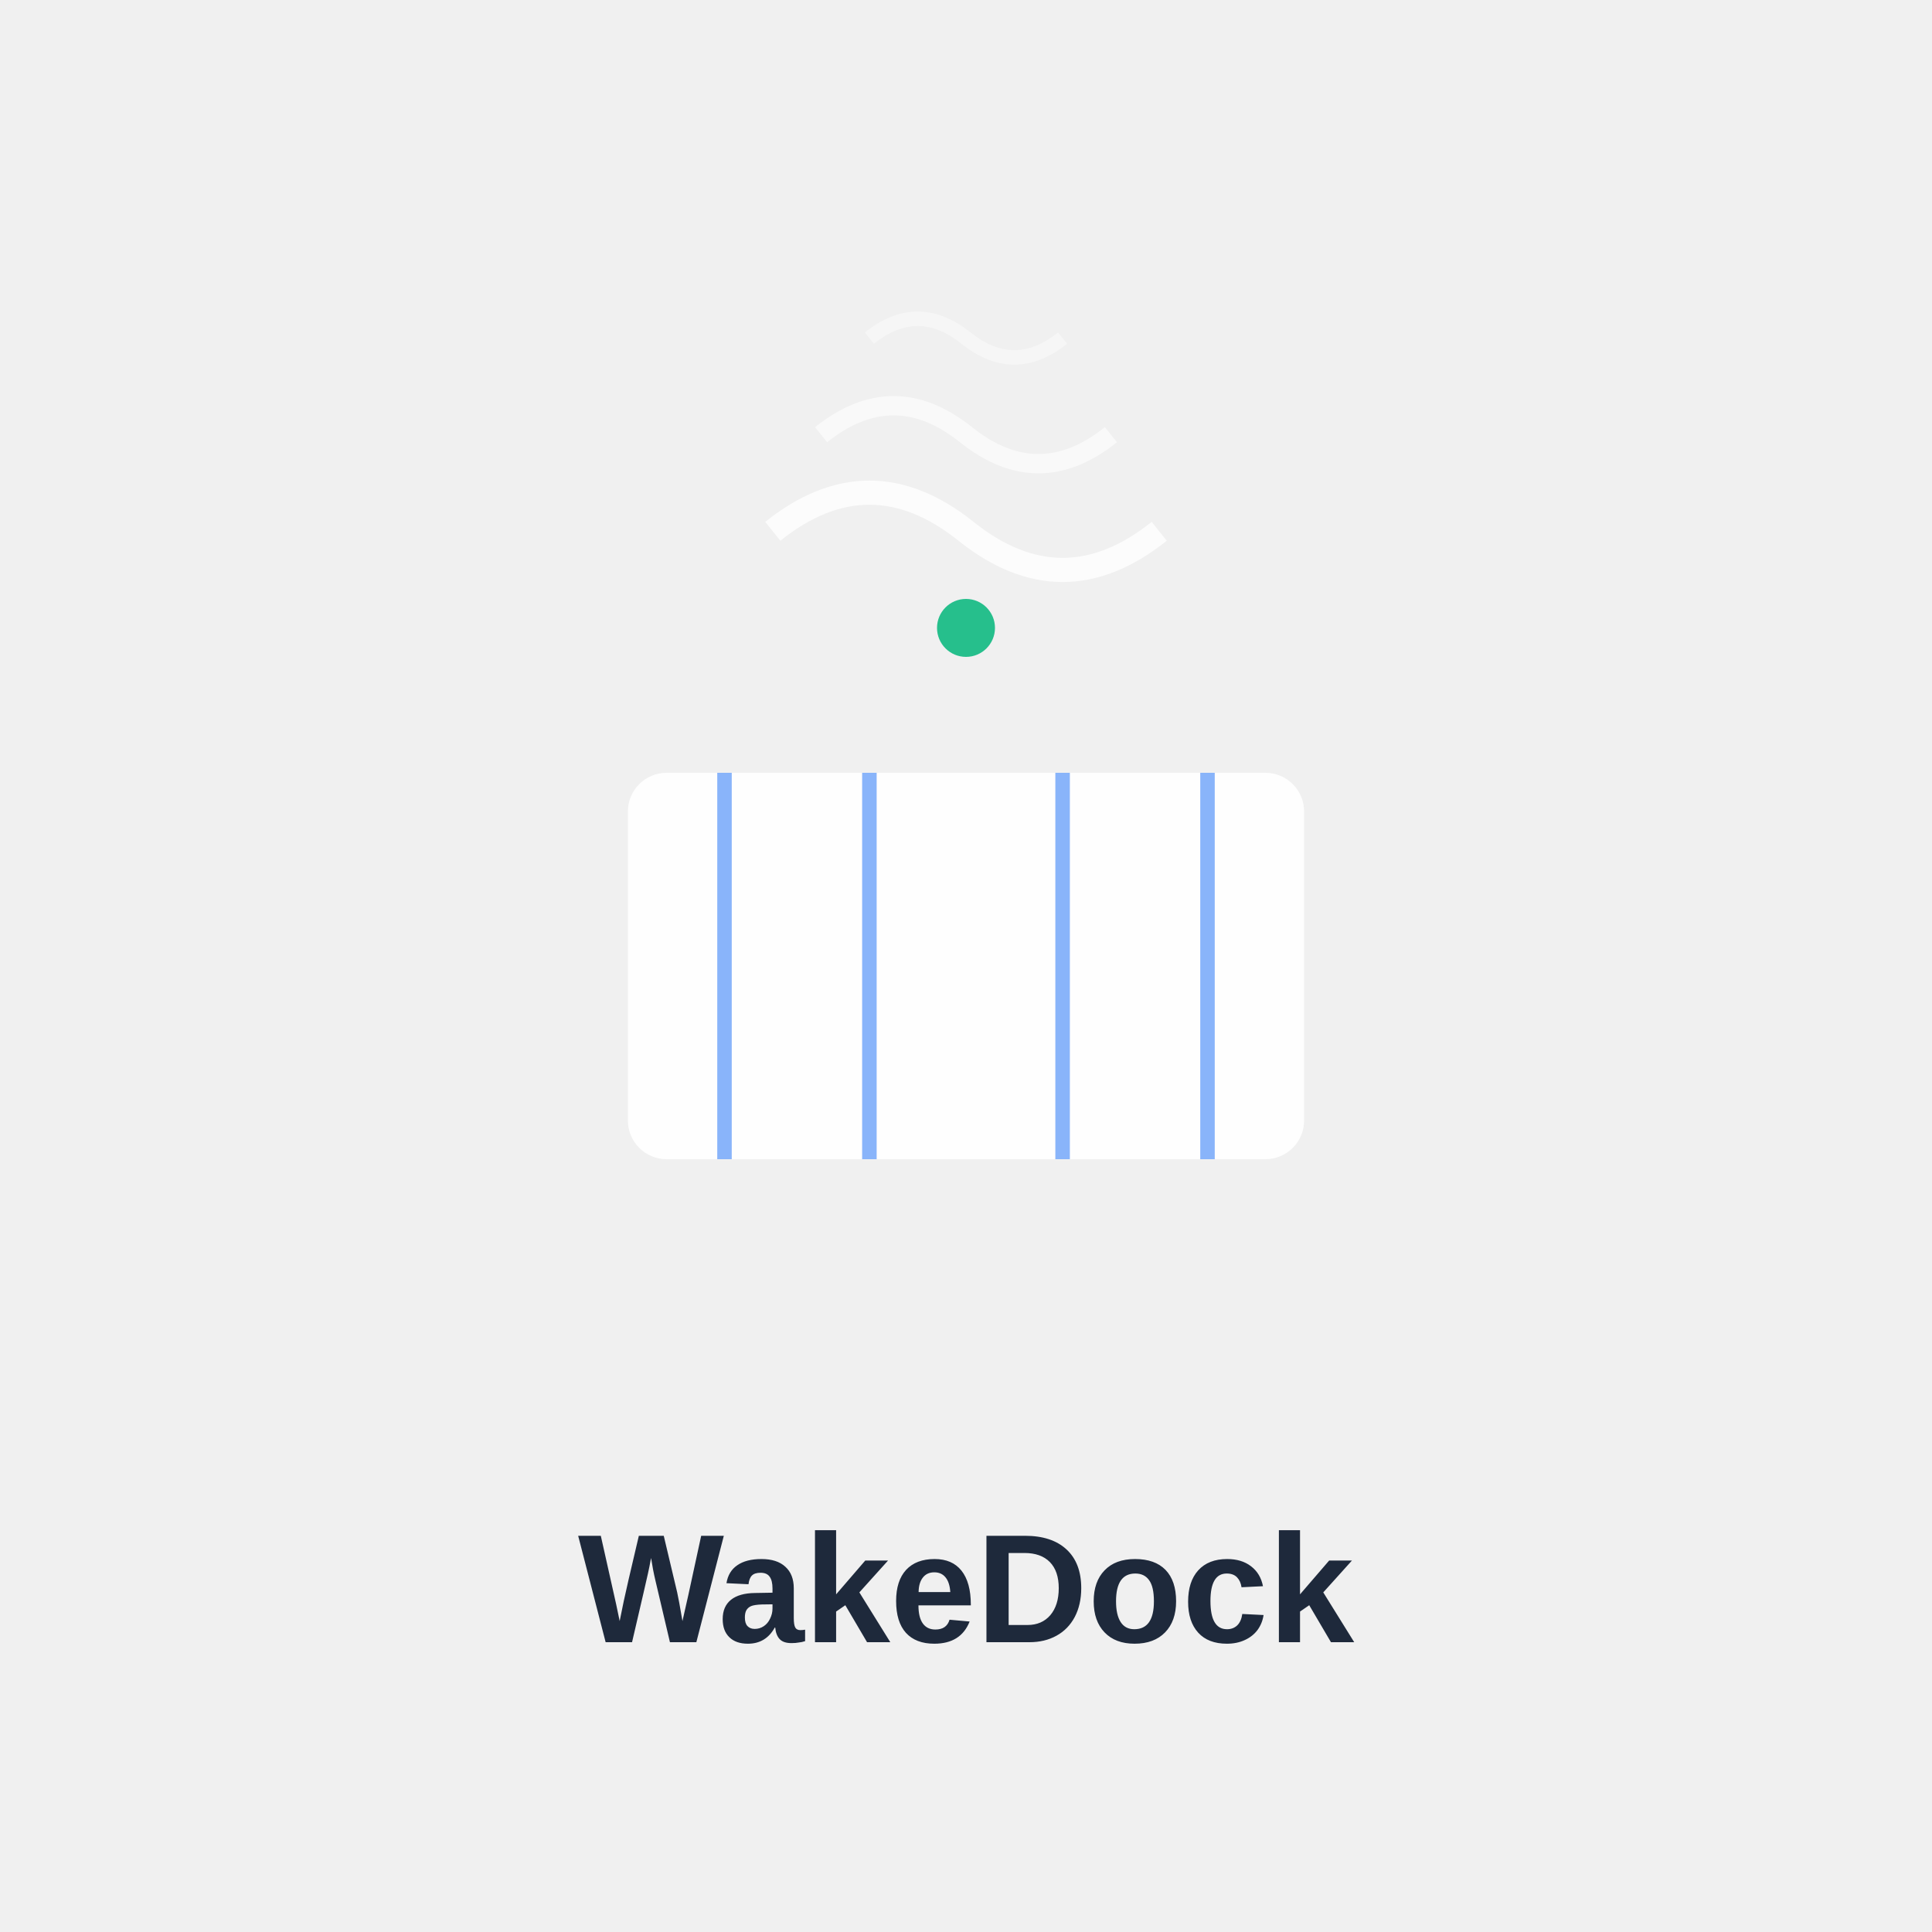
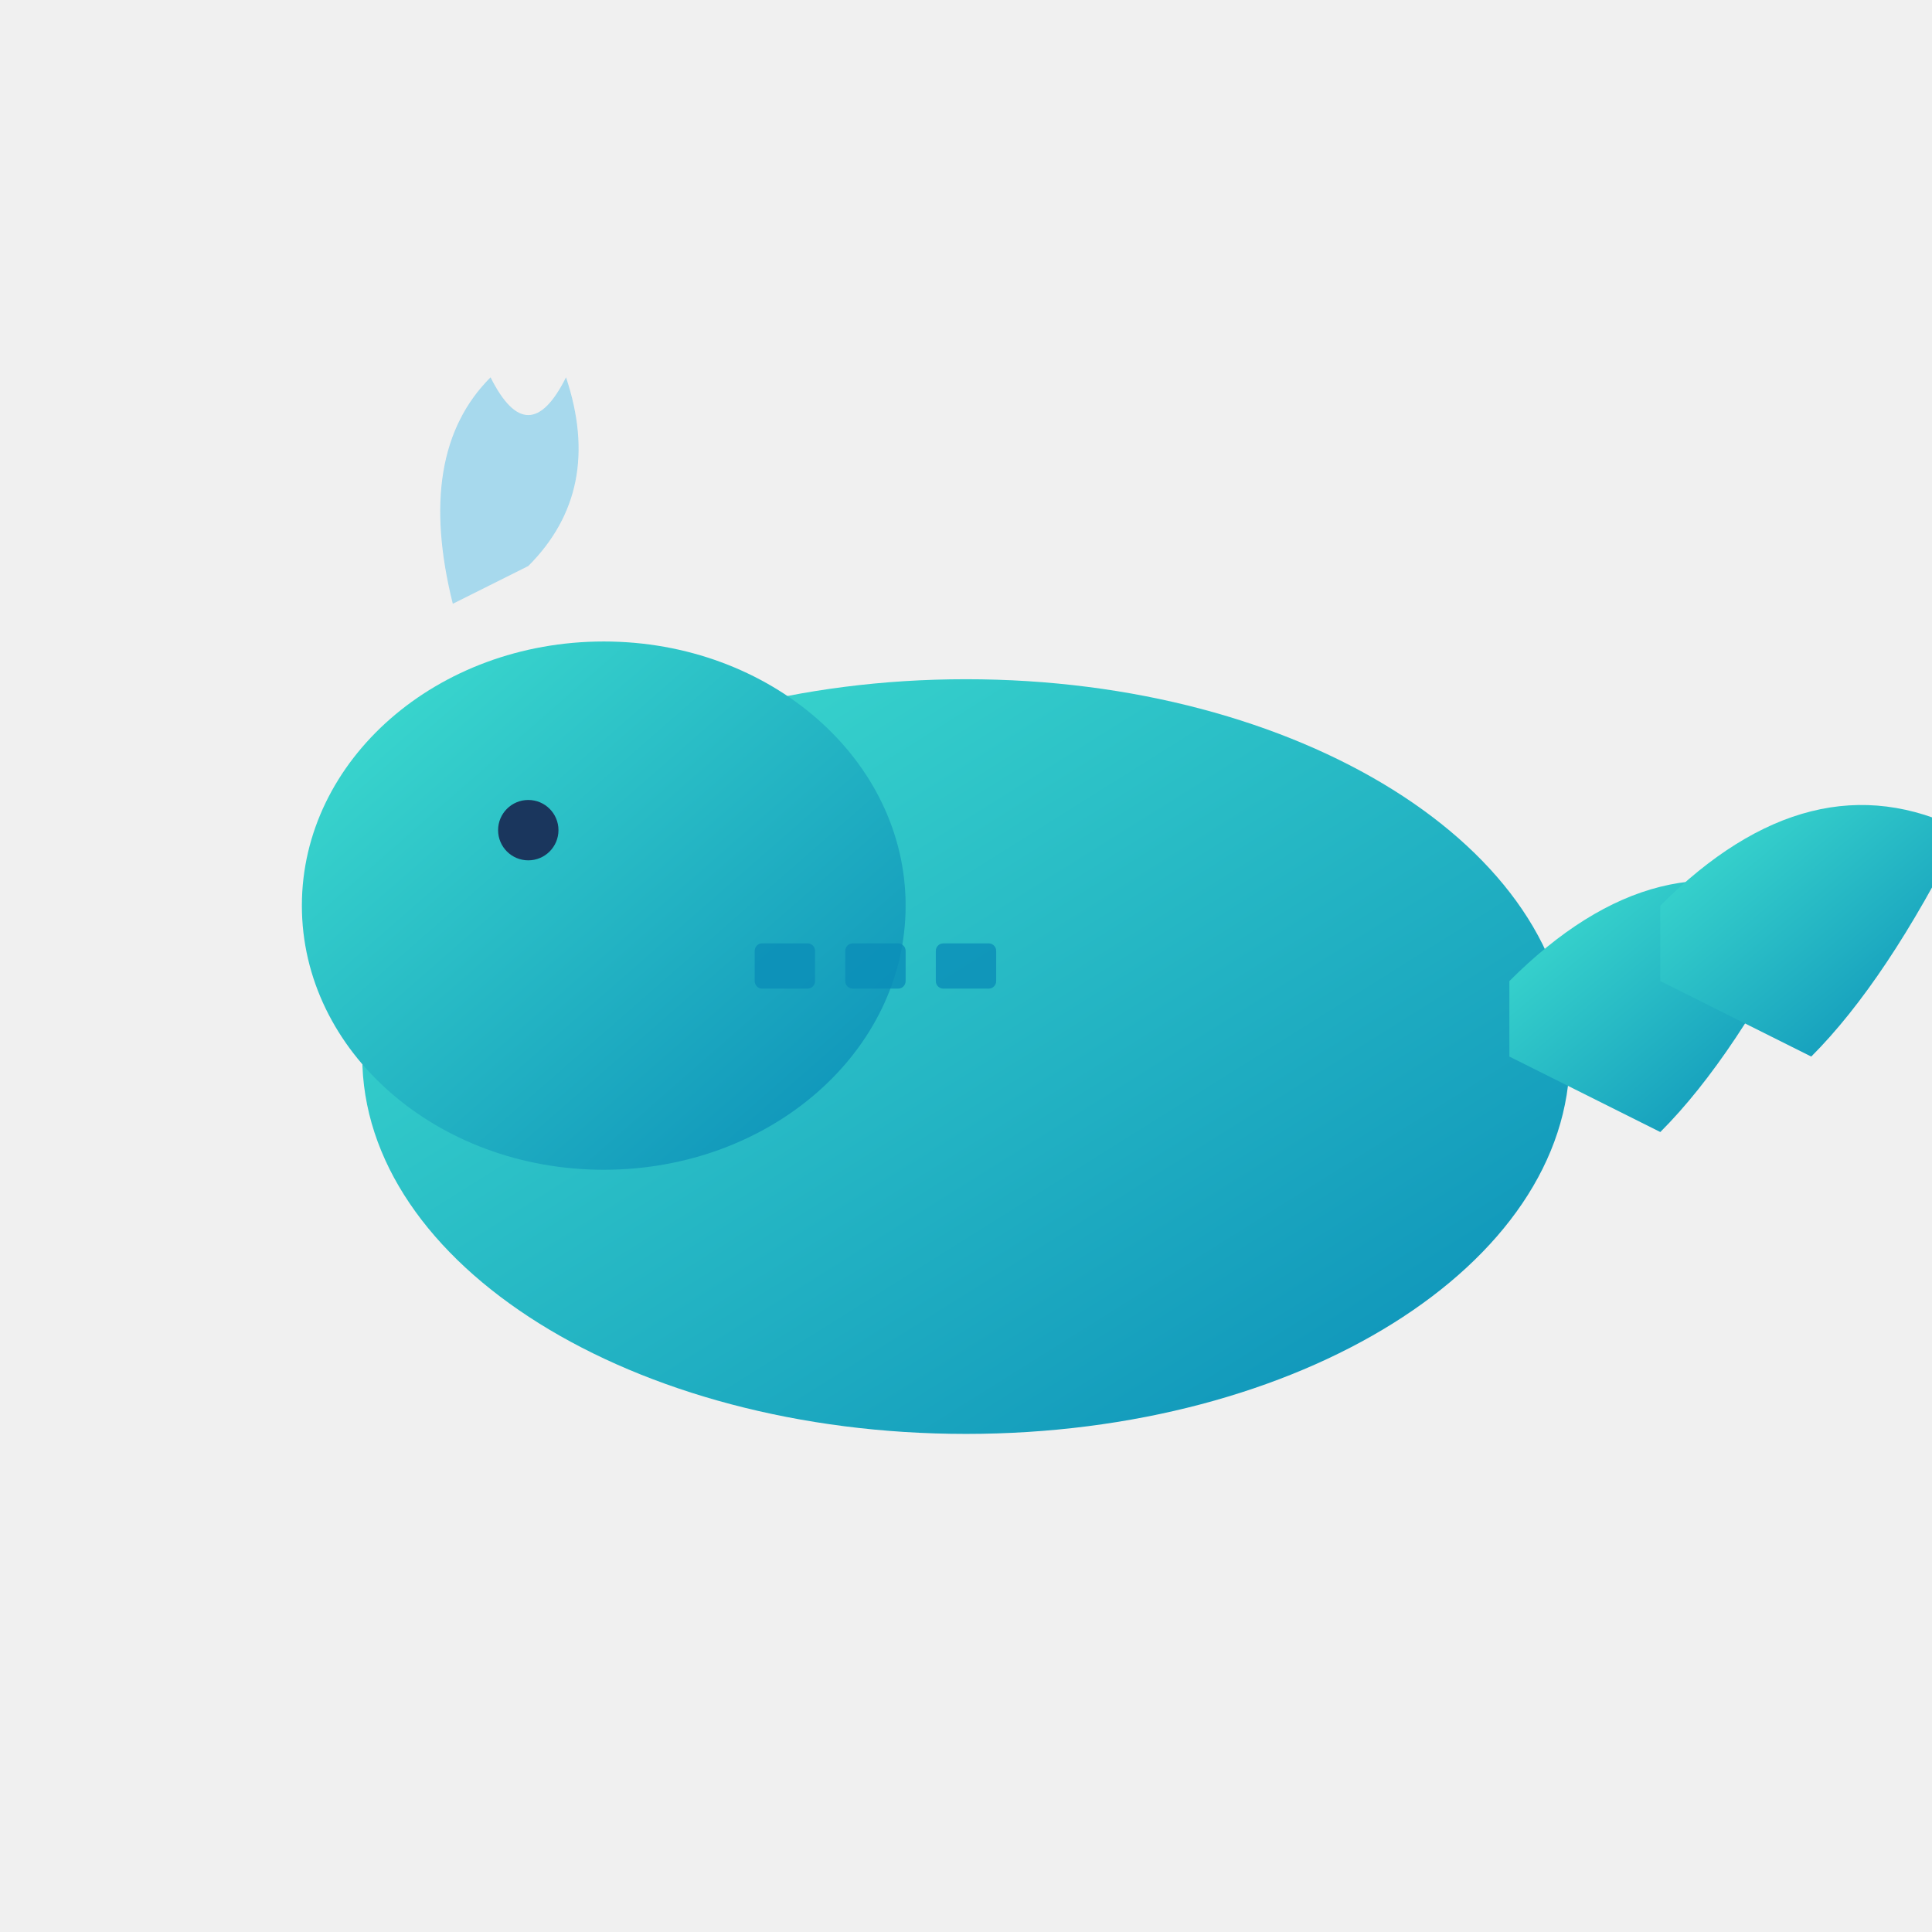
- <svg xmlns="http://www.w3.org/2000/svg" viewBox="0 0 200 200" width="200" height="200">
+ <svg xmlns="http://www.w3.org/2000/svg" viewBox="0 0 256 256" width="256" height="256">
  <defs>
-     <linearGradient id="logoGradient" x1="0%" y1="0%" x2="100%" y2="100%">
-       <stop offset="0%" style="stop-color:#3b82f6;stop-opacity:1" />
-       <stop offset="100%" style="stop-color:#1d4ed8;stop-opacity:1" />
+     <linearGradient id="whaleGradient" x1="0%" y1="0%" x2="100%" y2="100%">
+       <stop offset="0%" style="stop-color:#40E0D0;stop-opacity:1" />
+       <stop offset="100%" style="stop-color:#0A8DB8;stop-opacity:1" />
    </linearGradient>
-     <filter id="shadow" x="-20%" y="-20%" width="140%" height="140%">
-       <dropShadow dx="2" dy="2" stdDeviation="3" flood-color="#000" flood-opacity="0.2" />
-     </filter>
  </defs>
-   <circle cx="100" cy="100" r="90" fill="url(#logoGradient)" filter="url(#shadow)" />
-   <g transform="translate(100,100)">
-     <rect x="-35" y="-20" width="70" height="40" rx="4" ry="4" fill="#ffffff" opacity="0.9" />
-     <line x1="-25" y1="-20" x2="-25" y2="20" stroke="#3b82f6" stroke-width="1.5" opacity="0.6" />
-     <line x1="-10" y1="-20" x2="-10" y2="20" stroke="#3b82f6" stroke-width="1.5" opacity="0.6" />
-     <line x1="10" y1="-20" x2="10" y2="20" stroke="#3b82f6" stroke-width="1.5" opacity="0.6" />
-     <line x1="25" y1="-20" x2="25" y2="20" stroke="#3b82f6" stroke-width="1.5" opacity="0.6" />
-     <g transform="translate(0, -45)">
-       <path d="M -20 0 Q -10 -8 0 0 Q 10 8 20 0" stroke="#ffffff" stroke-width="2.5" fill="none" opacity="0.8" />
-       <path d="M -15 -10 Q -7.5 -16 0 -10 Q 7.5 -4 15 -10" stroke="#ffffff" stroke-width="2" fill="none" opacity="0.6" />
-       <path d="M -10 -20 Q -5 -24 0 -20 Q 5 -16 10 -20" stroke="#ffffff" stroke-width="1.5" fill="none" opacity="0.4" />
-     </g>
-     <circle cx="0" cy="-35" r="3" fill="#10b981" opacity="0.9">
-       <animate attributeName="opacity" values="0.4;1;0.4" dur="2s" repeatCount="indefinite" />
-     </circle>
-   </g>
-   <text x="100" y="170" text-anchor="middle" font-family="Arial, sans-serif" font-size="16" font-weight="bold" fill="#1e293b">WakeDock</text>
+   <ellipse cx="128" cy="140" rx="80" ry="50" fill="url(#whaleGradient)" />
+   <ellipse cx="80" cy="120" rx="40" ry="35" fill="url(#whaleGradient)" />
+   <path d="M200 130 Q220 110 240 120 Q230 140 220 150 Q210 145 200 140 Z" fill="url(#whaleGradient)" />
+   <path d="M220 120 Q240 100 260 110 Q250 130 240 140 Q230 135 220 130 Z" fill="url(#whaleGradient)" />
+   <circle cx="70" cy="110" r="4" fill="#1a365d" />
+   <path d="M60 80 Q55 60 65 50 Q70 60 75 50 Q80 65 70 75 Z" fill="#87CEEB" opacity="0.7" />
+   <rect x="100" y="125" width="8" height="6" rx="1" fill="#0A8DB8" opacity="0.8" />
+   <rect x="112" y="125" width="8" height="6" rx="1" fill="#0A8DB8" opacity="0.8" />
+   <rect x="124" y="125" width="8" height="6" rx="1" fill="#0A8DB8" opacity="0.8" />
</svg>
